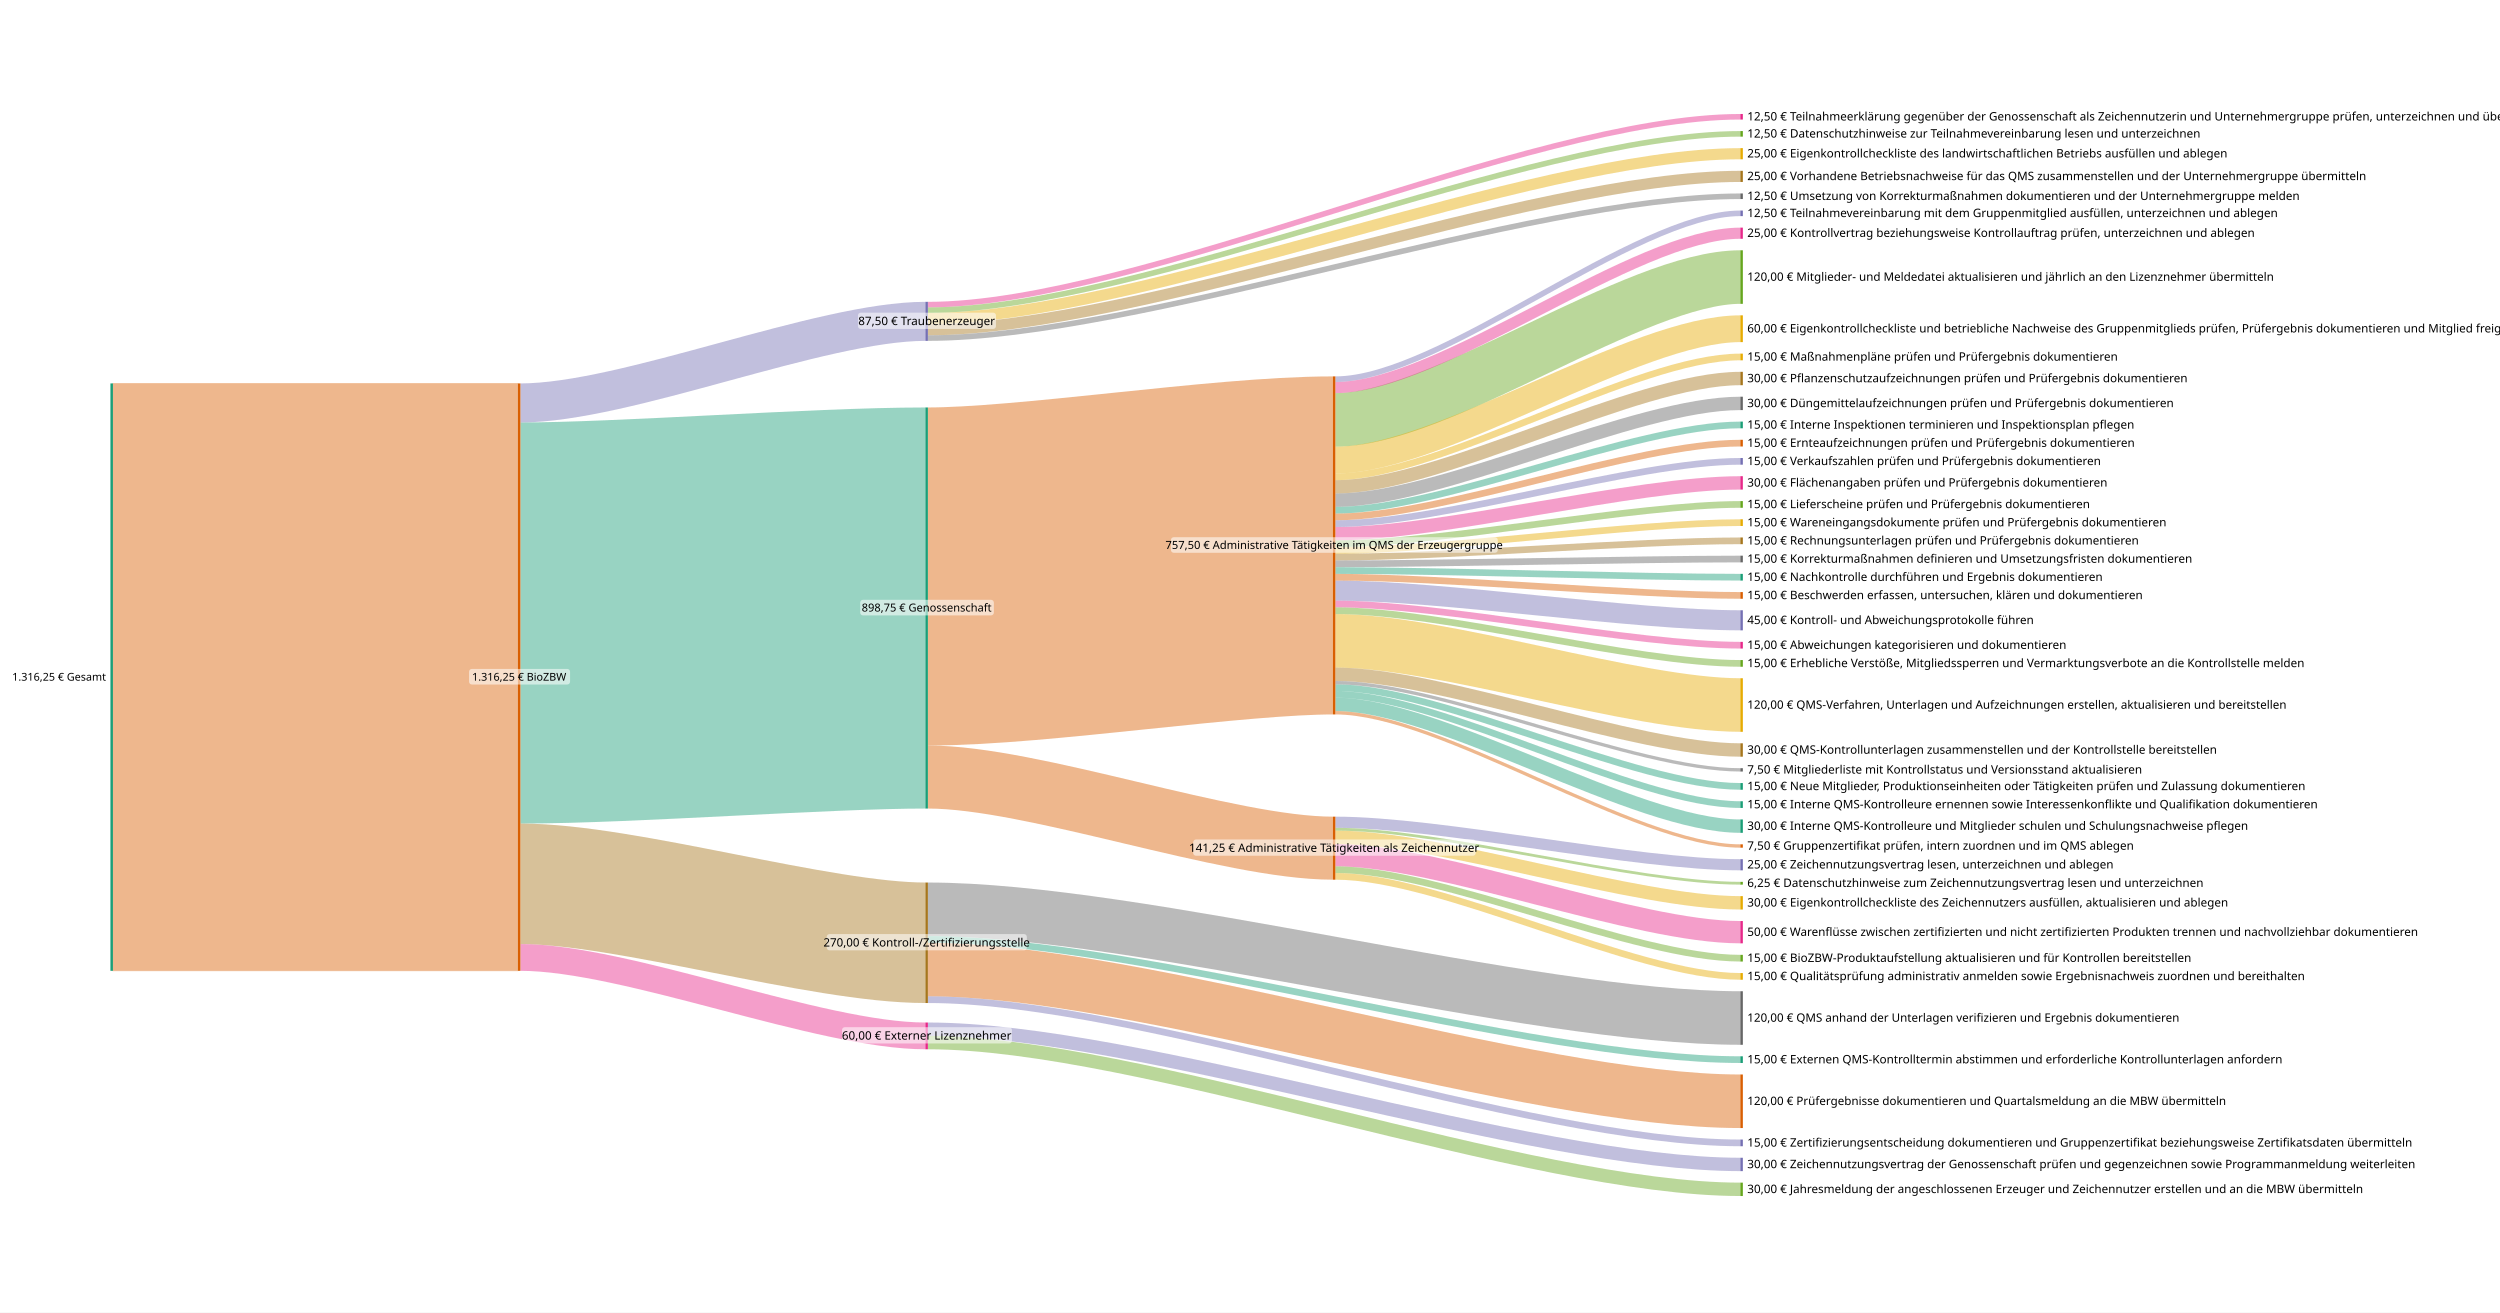
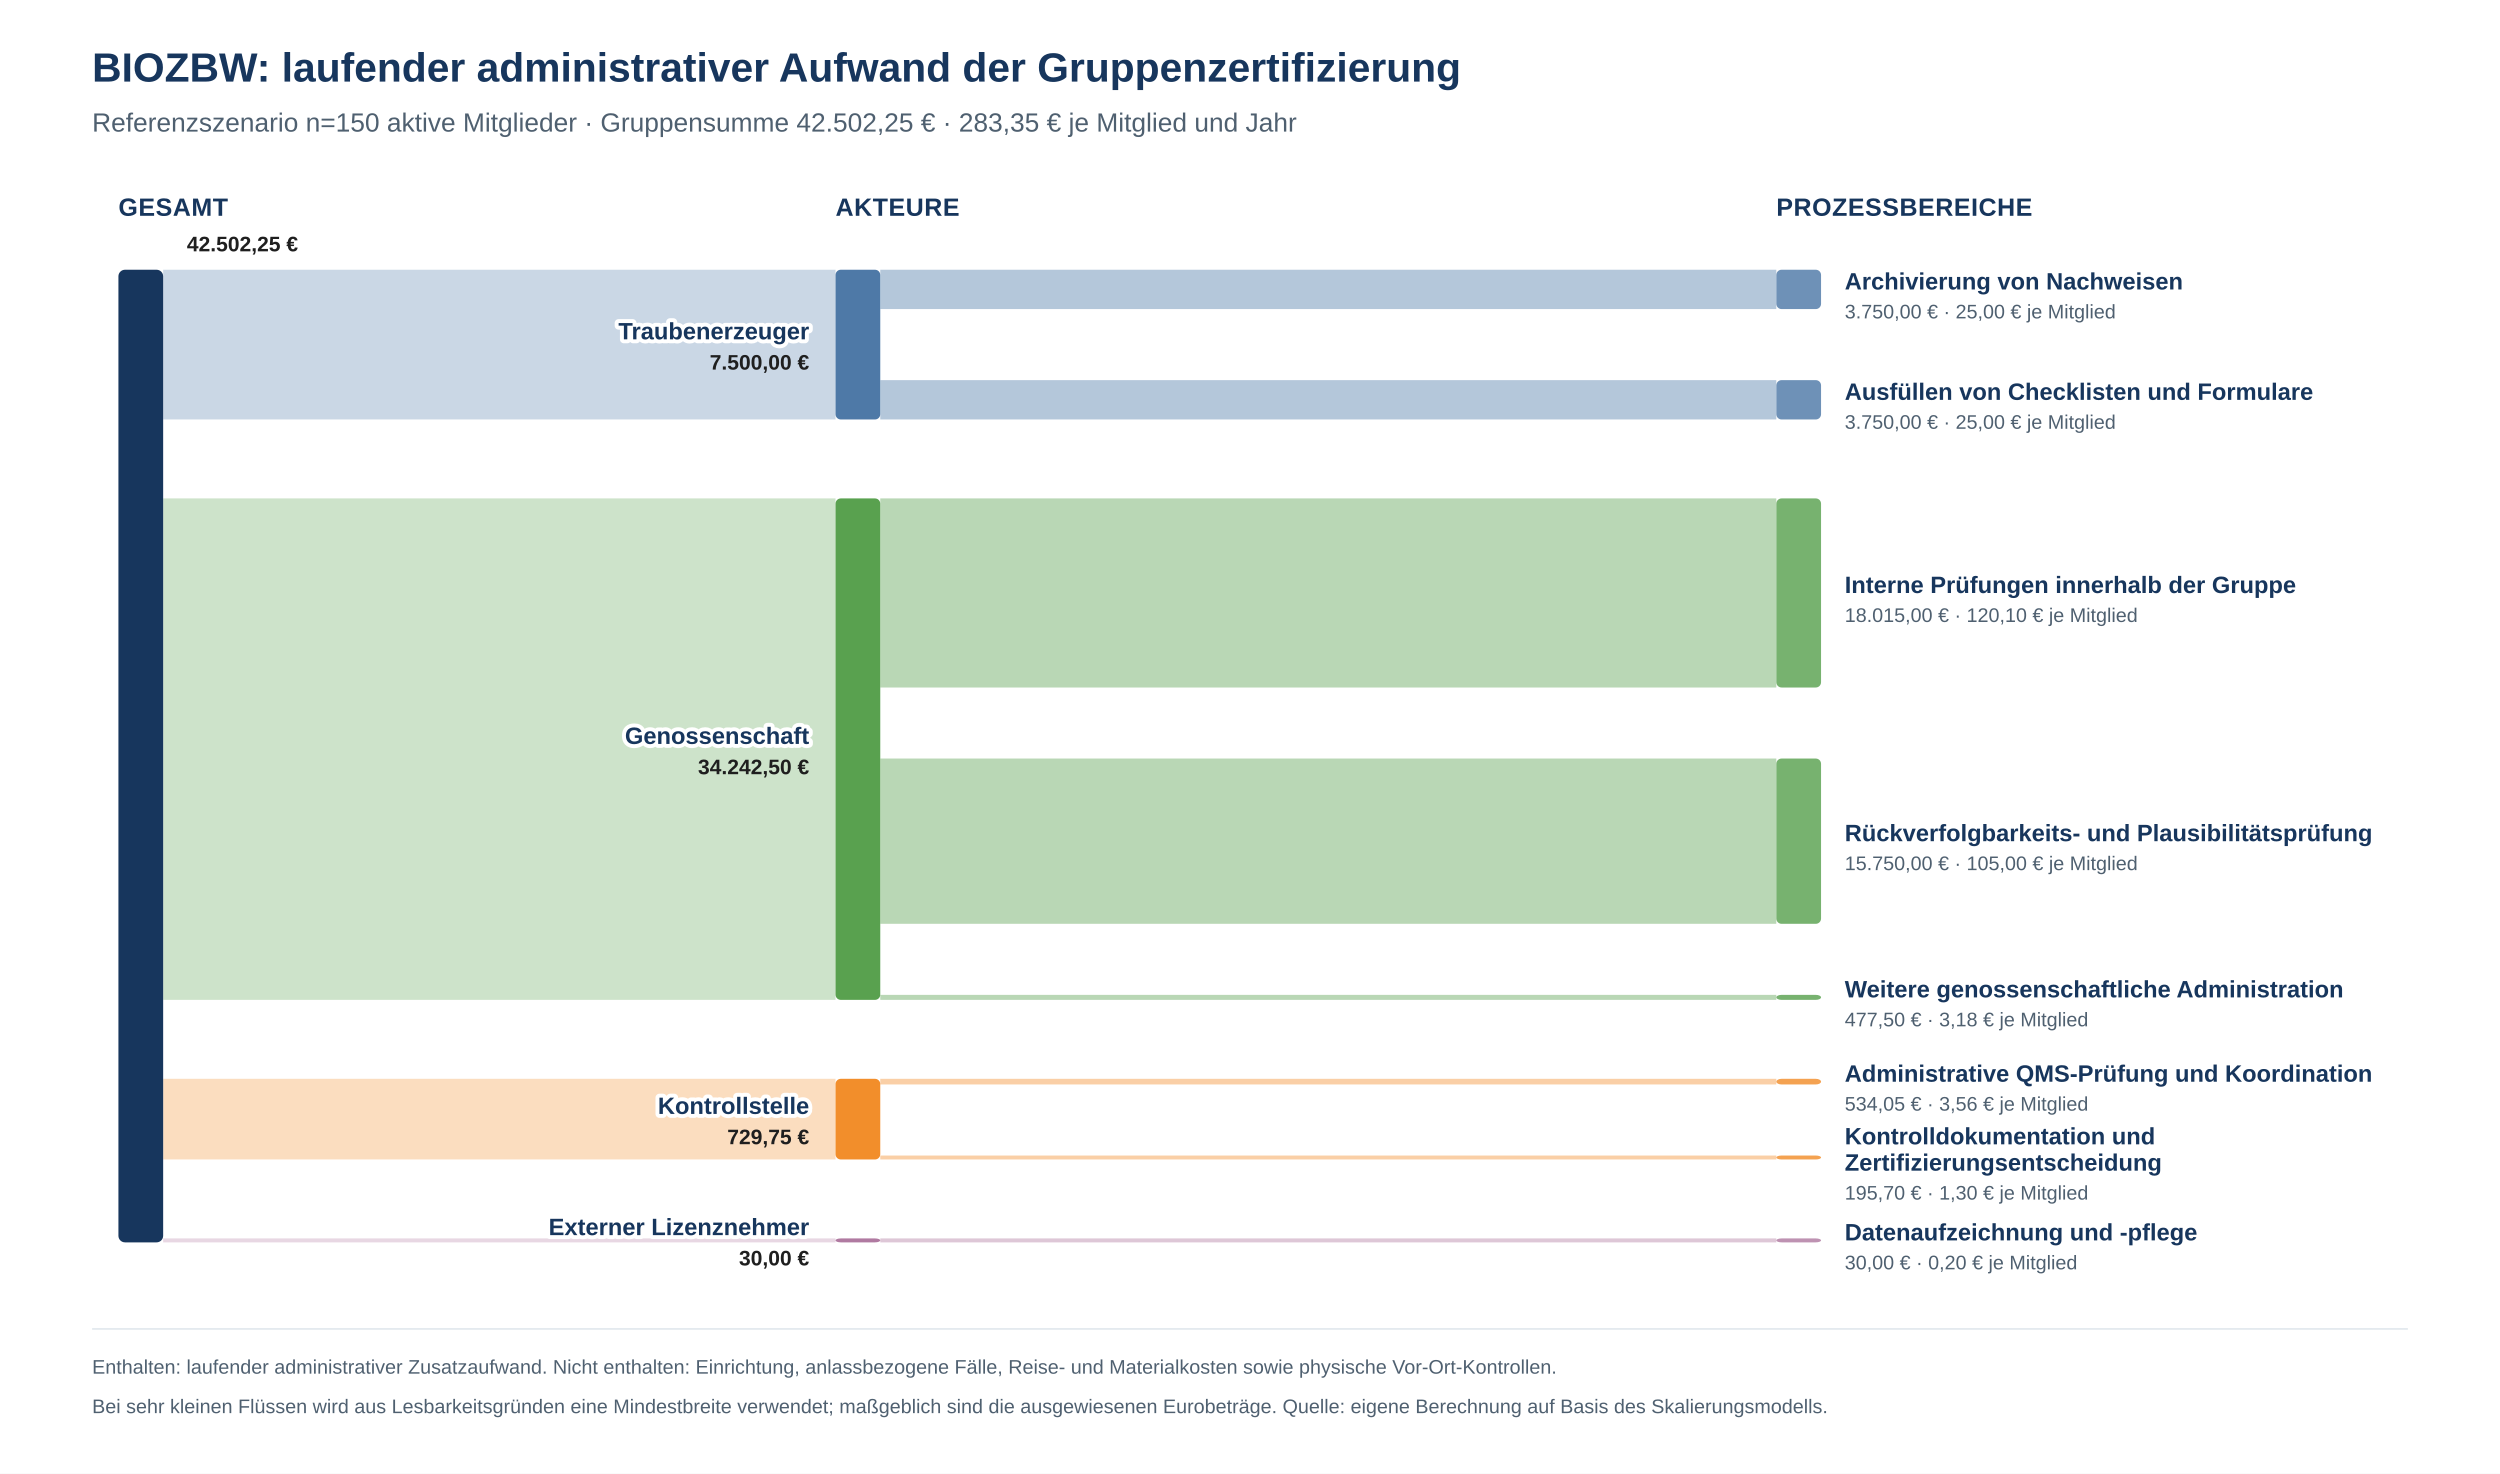
- <svg xmlns="http://www.w3.org/2000/svg" id="sankey_svg" height="1050" width="2000" class="svg_background_default">
-   <rect height="1050" width="2000" fill="#ffffff" />
-   <g transform="translate(88.33992,18)">
-     <g id="sankey_flows">
-       <path id="flow0" d="M2 288.742v469.92L325.984 758.662v-469.92z" fill="#d95f02" stroke-width="0.5" stroke="#d95f02" opacity="0.45" />
-       <path id="flow7" d="M327.984 480.414C412.22 480.414 567.732 468.406 651.968 468.406" fill="none" stroke-width="320.867" stroke="#1b9e77" opacity="0.45" />
-       <path id="flow8" d="M653.968 443.192C738.204 443.192 893.716 418.333 977.952 418.333" fill="none" stroke-width="270.438" stroke="#d95f02" opacity="0.45" />
-       <path id="flow43" d="M327.984 689.044C412.22 689.044 567.732 736.222 651.968 736.222" fill="none" stroke-width="96.394" stroke="#a6761d" opacity="0.45" />
-       <path id="flow36" d="M653.968 603.625C738.204 603.625 893.716 660.535 977.952 660.535" fill="none" stroke-width="50.428" stroke="#d95f02" opacity="0.45" />
-       <path id="flow11" d="M979.952 317.922C1064.188 317.922 1219.7 203.648 1303.936 203.648" fill="none" stroke-width="42.842" stroke="#66a61e" opacity="0.45" />
-       <path id="flow29" d="M979.952 494.644C1064.188 494.644 1219.7 546.019 1303.936 546.019" fill="none" stroke-width="42.842" stroke="#e6ab02" opacity="0.45" />
-       <path id="flow44" d="M653.968 709.446C822.96 709.446 1134.944 796.412 1303.936 796.412" fill="none" stroke-width="42.842" stroke="#666666" opacity="0.45" />
-       <path id="flow46" d="M653.968 757.643C822.96 757.643 1134.944 863.014 1303.936 863.014" fill="none" stroke-width="42.842" stroke="#d95f02" opacity="0.45" />
-       <path id="flow1" d="M327.984 304.361C412.22 304.361 567.732 239.081 651.968 239.081" fill="none" stroke-width="31.239" stroke="#7570b3" opacity="0.45" />
-       <path id="flow12" d="M979.952 350.054C1064.188 350.054 1219.7 244.982 1303.936 244.982" fill="none" stroke-width="21.421" stroke="#e6ab02" opacity="0.45" />
-       <path id="flow48" d="M327.984 747.952C412.22 747.952 567.732 810.723 651.968 810.723" fill="none" stroke-width="21.421" stroke="#e7298a" opacity="0.45" />
-       <path id="flow40" d="M979.952 666.113C1064.188 666.113 1219.7 727.747 1303.936 727.747" fill="none" stroke-width="17.851" stroke="#e7298a" opacity="0.45" />
-       <path id="flow26" d="M979.952 454.48C1064.188 454.48 1219.7 478.247 1303.936 478.247" fill="none" stroke-width="16.066" stroke="#7570b3" opacity="0.45" />
-       <path id="flow14" d="M979.952 371.475C1064.188 371.475 1219.7 284.808 1303.936 284.808" fill="none" stroke-width="10.71" stroke="#a6761d" opacity="0.45" />
-       <path id="flow15" d="M979.952 382.185C1064.188 382.185 1219.7 304.721 1303.936 304.721" fill="none" stroke-width="10.71" stroke="#666666" opacity="0.45" />
-       <path id="flow19" d="M979.952 408.961C1064.188 408.961 1219.7 368.308 1303.936 368.308" fill="none" stroke-width="10.71" stroke="#e7298a" opacity="0.45" />
-       <path id="flow30" d="M979.952 521.42C1064.188 521.42 1219.7 581.998 1303.936 581.998" fill="none" stroke-width="10.71" stroke="#a6761d" opacity="0.45" />
-       <path id="flow34" d="M979.952 545.519C1064.188 545.519 1219.7 642.908 1303.936 642.908" fill="none" stroke-width="10.71" stroke="#1b9e77" opacity="0.45" />
-       <path id="flow39" d="M979.952 651.833C1064.188 651.833 1219.7 704.263 1303.936 704.263" fill="none" stroke-width="10.71" stroke="#e6ab02" opacity="0.45" />
-       <path id="flow49" d="M653.968 805.368C822.96 805.368 1134.944 913.551 1303.936 913.551" fill="none" stroke-width="10.71" stroke="#7570b3" opacity="0.45" />
-       <path id="flow50" d="M653.968 816.078C822.96 816.078 1134.944 933.464 1303.936 933.464" fill="none" stroke-width="10.71" stroke="#66a61e" opacity="0.45" />
-       <path id="flow4" d="M653.968 236.85C822.96 236.85 1134.944 104.974 1303.936 104.974" fill="none" stroke-width="8.925" stroke="#e6ab02" opacity="0.45" />
-       <path id="flow5" d="M653.968 245.775C822.96 245.775 1134.944 123.102 1303.936 123.102" fill="none" stroke-width="8.925" stroke="#a6761d" opacity="0.45" />
-       <path id="flow10" d="M979.952 292.039C1064.188 292.039 1219.7 168.561 1303.936 168.561" fill="none" stroke-width="8.925" stroke="#e7298a" opacity="0.45" />
-       <path id="flow37" d="M979.952 639.783C1064.188 639.783 1219.7 673.809 1303.936 673.809" fill="none" stroke-width="8.925" stroke="#7570b3" opacity="0.45" />
-       <path id="flow13" d="M979.952 363.442C1064.188 363.442 1219.7 267.573 1303.936 267.573" fill="none" stroke-width="5.355" stroke="#e6ab02" opacity="0.45" />
-       <path id="flow16" d="M979.952 390.218C1064.188 390.218 1219.7 321.957 1303.936 321.957" fill="none" stroke-width="5.355" stroke="#1b9e77" opacity="0.45" />
-       <path id="flow17" d="M979.952 395.573C1064.188 395.573 1219.7 336.515 1303.936 336.515" fill="none" stroke-width="5.355" stroke="#d95f02" opacity="0.45" />
-       <path id="flow18" d="M979.952 400.928C1064.188 400.928 1219.7 351.073 1303.936 351.073" fill="none" stroke-width="5.355" stroke="#7570b3" opacity="0.45" />
-       <path id="flow20" d="M979.952 416.994C1064.188 416.994 1219.7 385.544 1303.936 385.544" fill="none" stroke-width="5.355" stroke="#66a61e" opacity="0.45" />
-       <path id="flow21" d="M979.952 422.349C1064.188 422.349 1219.7 400.102 1303.936 400.102" fill="none" stroke-width="5.355" stroke="#e6ab02" opacity="0.45" />
-       <path id="flow22" d="M979.952 427.704C1064.188 427.704 1219.7 414.66 1303.936 414.66" fill="none" stroke-width="5.355" stroke="#a6761d" opacity="0.45" />
-       <path id="flow23" d="M979.952 433.059C1064.188 433.059 1219.7 429.218 1303.936 429.218" fill="none" stroke-width="5.355" stroke="#666666" opacity="0.45" />
-       <path id="flow24" d="M979.952 438.415C1064.188 438.415 1219.7 443.776 1303.936 443.776" fill="none" stroke-width="5.355" stroke="#1b9e77" opacity="0.45" />
-       <path id="flow25" d="M979.952 443.77C1064.188 443.77 1219.7 458.334 1303.936 458.334" fill="none" stroke-width="5.355" stroke="#d95f02" opacity="0.45" />
-       <path id="flow27" d="M979.952 465.191C1064.188 465.191 1219.7 498.16 1303.936 498.16" fill="none" stroke-width="5.355" stroke="#e7298a" opacity="0.45" />
-       <path id="flow28" d="M979.952 470.546C1064.188 470.546 1219.7 512.718 1303.936 512.718" fill="none" stroke-width="5.355" stroke="#66a61e" opacity="0.45" />
-       <path id="flow32" d="M979.952 532.131C1064.188 532.131 1219.7 611.114 1303.936 611.114" fill="none" stroke-width="5.355" stroke="#1b9e77" opacity="0.45" />
-       <path id="flow33" d="M979.952 537.486C1064.188 537.486 1219.7 625.672 1303.936 625.672" fill="none" stroke-width="5.355" stroke="#1b9e77" opacity="0.45" />
-       <path id="flow41" d="M979.952 677.716C1064.188 677.716 1219.7 748.552 1303.936 748.552" fill="none" stroke-width="5.355" stroke="#66a61e" opacity="0.45" />
-       <path id="flow42" d="M979.952 683.071C1064.188 683.071 1219.7 763.11 1303.936 763.11" fill="none" stroke-width="5.355" stroke="#e6ab02" opacity="0.45" />
-       <path id="flow45" d="M653.968 733.544C822.96 733.544 1134.944 829.713 1303.936 829.713" fill="none" stroke-width="5.355" stroke="#1b9e77" opacity="0.45" />
-       <path id="flow47" d="M653.968 781.741C822.96 781.741 1134.944 896.315 1303.936 896.315" fill="none" stroke-width="5.355" stroke="#7570b3" opacity="0.45" />
-       <path id="flow2" d="M653.968 225.693C822.96 225.693 1134.944 75.412 1303.936 75.412" fill="none" stroke-width="4.463" stroke="#e7298a" opacity="0.45" />
-       <path id="flow3" d="M653.968 230.156C822.96 230.156 1134.944 89.078 1303.936 89.078" fill="none" stroke-width="4.463" stroke="#66a61e" opacity="0.45" />
-       <path id="flow6" d="M653.968 252.469C822.96 252.469 1134.944 138.999 1303.936 138.999" fill="none" stroke-width="4.463" stroke="#666666" opacity="0.45" />
-       <path id="flow9" d="M979.952 285.345C1064.188 285.345 1219.7 152.665 1303.936 152.665" fill="none" stroke-width="4.463" stroke="#7570b3" opacity="0.45" />
-       <path id="flow31" d="M979.952 528.115C1064.188 528.115 1219.7 597.895 1303.936 597.895" fill="none" stroke-width="2.678" stroke="#666666" opacity="0.45" />
-       <path id="flow35" d="M979.952 552.213C1064.188 552.213 1219.7 658.804 1303.936 658.804" fill="none" stroke-width="2.678" stroke="#d95f02" opacity="0.45" />
-       <path id="flow38" d="M979.952 645.362C1064.188 645.362 1219.7 688.59 1303.936 688.59" fill="none" stroke-width="2.231" stroke="#66a61e" opacity="0.45" />
-     </g>
-     <g id="sankey_nodes">
-       <g class="node">
-         <rect id="r0" class="for_r0" x="0" y="288.742" height="469.92" width="2" fill="#1b9e77" fill-opacity="1" />
-       </g>
-       <g class="node">
-         <rect id="r1" class="for_r1" x="325.984" y="288.742" height="469.92" width="2" fill="#d95f02" fill-opacity="1" />
-       </g>
-       <g class="node">
-         <rect id="r2" class="for_r2" x="651.968" y="223.462" height="31.239" width="2" fill="#7570b3" fill-opacity="1" />
-       </g>
-       <g class="node">
-         <rect id="r3" class="for_r3" x="1303.936" y="73.181" height="4.463" width="2" fill="#e7298a" fill-opacity="1" />
-       </g>
-       <g class="node">
-         <rect id="r4" class="for_r4" x="1303.936" y="86.846" height="4.463" width="2" fill="#66a61e" fill-opacity="1" />
-       </g>
-       <g class="node">
-         <rect id="r5" class="for_r5" x="1303.936" y="100.512" height="8.925" width="2" fill="#e6ab02" fill-opacity="1" />
-       </g>
-       <g class="node">
-         <rect id="r6" class="for_r6" x="1303.936" y="118.64" height="8.925" width="2" fill="#a6761d" fill-opacity="1" />
-       </g>
-       <g class="node">
-         <rect id="r7" class="for_r7" x="1303.936" y="136.768" height="4.463" width="2" fill="#666666" fill-opacity="1" />
-       </g>
-       <g class="node">
-         <rect id="r8" class="for_r8" x="651.968" y="307.973" height="320.867" width="2" fill="#1b9e77" fill-opacity="1" />
-       </g>
-       <g class="node">
-         <rect id="r9" class="for_r9" x="977.952" y="283.113" height="270.438" width="2" fill="#d95f02" fill-opacity="1" />
-       </g>
-       <g class="node">
-         <rect id="r10" class="for_r10" x="1303.936" y="150.433" height="4.463" width="2" fill="#7570b3" fill-opacity="1" />
-       </g>
-       <g class="node">
-         <rect id="r11" class="for_r11" x="1303.936" y="164.099" height="8.925" width="2" fill="#e7298a" fill-opacity="1" />
-       </g>
-       <g class="node">
-         <rect id="r12" class="for_r12" x="1303.936" y="182.227" height="42.842" width="2" fill="#66a61e" fill-opacity="1" />
-       </g>
-       <g class="node">
-         <rect id="r13" class="for_r13" x="1303.936" y="234.271" height="21.421" width="2" fill="#e6ab02" fill-opacity="1" />
-       </g>
-       <g class="node">
-         <rect id="r14" class="for_r14" x="1303.936" y="264.895" height="5.355" width="2" fill="#e6ab02" fill-opacity="1" />
-       </g>
-       <g class="node">
-         <rect id="r15" class="for_r15" x="1303.936" y="279.453" height="10.71" width="2" fill="#a6761d" fill-opacity="1" />
-       </g>
-       <g class="node">
-         <rect id="r16" class="for_r16" x="1303.936" y="299.366" height="10.71" width="2" fill="#666666" fill-opacity="1" />
-       </g>
-       <g class="node">
-         <rect id="r17" class="for_r17" x="1303.936" y="319.279" height="5.355" width="2" fill="#1b9e77" fill-opacity="1" />
-       </g>
-       <g class="node">
-         <rect id="r18" class="for_r18" x="1303.936" y="333.837" height="5.355" width="2" fill="#d95f02" fill-opacity="1" />
-       </g>
-       <g class="node">
-         <rect id="r19" class="for_r19" x="1303.936" y="348.395" height="5.355" width="2" fill="#7570b3" fill-opacity="1" />
-       </g>
-       <g class="node">
-         <rect id="r20" class="for_r20" x="1303.936" y="362.953" height="10.71" width="2" fill="#e7298a" fill-opacity="1" />
-       </g>
-       <g class="node">
-         <rect id="r21" class="for_r21" x="1303.936" y="382.866" height="5.355" width="2" fill="#66a61e" fill-opacity="1" />
-       </g>
-       <g class="node">
-         <rect id="r22" class="for_r22" x="1303.936" y="397.424" height="5.355" width="2" fill="#e6ab02" fill-opacity="1" />
-       </g>
-       <g class="node">
-         <rect id="r23" class="for_r23" x="1303.936" y="411.982" height="5.355" width="2" fill="#a6761d" fill-opacity="1" />
-       </g>
-       <g class="node">
-         <rect id="r24" class="for_r24" x="1303.936" y="426.54" height="5.355" width="2" fill="#666666" fill-opacity="1" />
-       </g>
-       <g class="node">
-         <rect id="r25" class="for_r25" x="1303.936" y="441.098" height="5.355" width="2" fill="#1b9e77" fill-opacity="1" />
-       </g>
-       <g class="node">
-         <rect id="r26" class="for_r26" x="1303.936" y="455.656" height="5.355" width="2" fill="#d95f02" fill-opacity="1" />
-       </g>
-       <g class="node">
-         <rect id="r27" class="for_r27" x="1303.936" y="470.214" height="16.066" width="2" fill="#7570b3" fill-opacity="1" />
-       </g>
-       <g class="node">
-         <rect id="r28" class="for_r28" x="1303.936" y="495.483" height="5.355" width="2" fill="#e7298a" fill-opacity="1" />
-       </g>
-       <g class="node">
-         <rect id="r29" class="for_r29" x="1303.936" y="510.041" height="5.355" width="2" fill="#66a61e" fill-opacity="1" />
-       </g>
-       <g class="node">
-         <rect id="r30" class="for_r30" x="1303.936" y="524.598" height="42.842" width="2" fill="#e6ab02" fill-opacity="1" />
-       </g>
-       <g class="node">
-         <rect id="r31" class="for_r31" x="1303.936" y="576.643" height="10.71" width="2" fill="#a6761d" fill-opacity="1" />
-       </g>
-       <g class="node">
-         <rect id="r32" class="for_r32" x="1303.936" y="596.556" height="2.678" width="2" fill="#666666" fill-opacity="1" />
-       </g>
-       <g class="node">
-         <rect id="r33" class="for_r33" x="1303.936" y="608.436" height="5.355" width="2" fill="#1b9e77" fill-opacity="1" />
-       </g>
-       <g class="node">
-         <rect id="r34" class="for_r34" x="1303.936" y="622.994" height="5.355" width="2" fill="#1b9e77" fill-opacity="1" />
-       </g>
-       <g class="node">
-         <rect id="r35" class="for_r35" x="1303.936" y="637.552" height="10.71" width="2" fill="#1b9e77" fill-opacity="1" />
-       </g>
-       <g class="node">
-         <rect id="r36" class="for_r36" x="1303.936" y="657.466" height="2.678" width="2" fill="#d95f02" fill-opacity="1" />
-       </g>
-       <g class="node">
-         <rect id="r37" class="for_r37" x="977.952" y="635.321" height="50.428" width="2" fill="#d95f02" fill-opacity="1" />
-       </g>
-       <g class="node">
-         <rect id="r38" class="for_r38" x="1303.936" y="669.346" height="8.925" width="2" fill="#7570b3" fill-opacity="1" />
-       </g>
-       <g class="node">
-         <rect id="r39" class="for_r39" x="1303.936" y="687.474" height="2.231" width="2" fill="#66a61e" fill-opacity="1" />
-       </g>
-       <g class="node">
-         <rect id="r40" class="for_r40" x="1303.936" y="698.908" height="10.71" width="2" fill="#e6ab02" fill-opacity="1" />
-       </g>
-       <g class="node">
-         <rect id="r41" class="for_r41" x="1303.936" y="718.821" height="17.851" width="2" fill="#e7298a" fill-opacity="1" />
-       </g>
-       <g class="node">
-         <rect id="r42" class="for_r42" x="1303.936" y="745.875" height="5.355" width="2" fill="#66a61e" fill-opacity="1" />
-       </g>
-       <g class="node">
-         <rect id="r43" class="for_r43" x="1303.936" y="760.433" height="5.355" width="2" fill="#e6ab02" fill-opacity="1" />
-       </g>
-       <g class="node">
-         <rect id="r44" class="for_r44" x="651.968" y="688.025" height="96.394" width="2" fill="#a6761d" fill-opacity="1" />
-       </g>
-       <g class="node">
-         <rect id="r45" class="for_r45" x="1303.936" y="774.991" height="42.842" width="2" fill="#666666" fill-opacity="1" />
-       </g>
-       <g class="node">
-         <rect id="r46" class="for_r46" x="1303.936" y="827.035" height="5.355" width="2" fill="#1b9e77" fill-opacity="1" />
-       </g>
-       <g class="node">
-         <rect id="r47" class="for_r47" x="1303.936" y="841.593" height="42.842" width="2" fill="#d95f02" fill-opacity="1" />
-       </g>
-       <g class="node">
-         <rect id="r48" class="for_r48" x="1303.936" y="893.638" height="5.355" width="2" fill="#7570b3" fill-opacity="1" />
-       </g>
-       <g class="node">
-         <rect id="r49" class="for_r49" x="651.968" y="800.013" height="21.421" width="2" fill="#e7298a" fill-opacity="1" />
-       </g>
-       <g class="node">
-         <rect id="r50" class="for_r50" x="1303.936" y="908.196" height="10.71" width="2" fill="#7570b3" fill-opacity="1" />
-       </g>
-       <g class="node">
-         <rect id="r51" class="for_r51" x="1303.936" y="928.109" height="10.71" width="2" fill="#66a61e" fill-opacity="1" />
-       </g>
-     </g>
-     <g id="sankey_labels" font-family="sans-serif" font-size="9px" fill="#000000">
-       <rect id="label0_bg" class="for_r0" x="-79.885" y="517.148" width="79.421" height="12.457" rx="2.25" fill="#fff" fill-opacity="0.55" stroke="none" stroke-width="0" stroke-opacity="0" />
-       <text id="label0" class="for_r0" text-anchor="end" x="-3.544" y="523.702" font-weight="400" font-size="8.64px" dy="2.817">1.316,25 € <tspan font-weight="400" font-size="8.64px">Gesamt</tspan>
-       </text>
-       <rect id="label1_bg" class="for_r1" x="286.895" y="517.148" width="80.815" height="12.457" rx="2.25" fill="#fff" fill-opacity="0.55" stroke="none" stroke-width="0" stroke-opacity="0" />
-       <text id="label1" class="for_r1" text-anchor="middle" x="326.984" y="523.702" font-weight="400" font-size="8.64px" dy="2.817">1.316,25 € <tspan font-weight="400" font-size="8.64px">BioZBW</tspan>
-       </text>
-       <rect id="label2_bg" class="for_r2" x="598.035" y="232.121" width="110.41" height="13.029" rx="2.25" fill="#fff" fill-opacity="0.55" stroke="none" stroke-width="0" stroke-opacity="0" />
-       <text id="label2" class="for_r2" text-anchor="middle" x="652.968" y="239.081" font-weight="400" font-size="9.315px" dy="2.983">87,50 € <tspan font-weight="400" font-size="9.315px">Traubenerzeuger</tspan>
-       </text>
-       <rect id="label3_bg" class="for_r3" x="1306.855" y="68.452" width="602.805" height="13.029" rx="2.25" fill="#fff" fill-opacity="0.55" stroke="none" stroke-width="0" stroke-opacity="0" />
-       <text id="label3" class="for_r3" text-anchor="start" x="1309.48" y="75.412" font-weight="400" font-size="9.357px" dy="2.983">12,50 € <tspan font-weight="400" font-size="9.357px">Teilnahmeerklärung gegenüber der Genossenschaft als Zeichennutzerin und Unternehmergruppe prüfen, unterzeichnen und übermitteln</tspan>
-       </text>
-       <rect id="label4_bg" class="for_r4" x="1306.855" y="82.118" width="347.484" height="13.029" rx="2.25" fill="#fff" fill-opacity="0.55" stroke="none" stroke-width="0" stroke-opacity="0" />
-       <text id="label4" class="for_r4" text-anchor="start" x="1309.48" y="89.078" font-weight="400" font-size="9.357px" dy="2.983">12,50 € <tspan font-weight="400" font-size="9.357px">Datenschutzhinweise zur Teilnahmevereinbarung lesen und unterzeichnen</tspan>
-       </text>
-       <rect id="label5_bg" class="for_r5" x="1306.855" y="98.014" width="367.189" height="13.029" rx="2.25" fill="#fff" fill-opacity="0.55" stroke="none" stroke-width="0" stroke-opacity="0" />
-       <text id="label5" class="for_r5" text-anchor="start" x="1309.48" y="104.974" font-weight="400" font-size="9.35px" dy="2.983">25,00 € <tspan font-weight="400" font-size="9.35px">Eigenkontrollcheckliste des landwirtschaftlichen Betriebs ausfüllen und ablegen</tspan>
-       </text>
-       <rect id="label6_bg" class="for_r6" x="1306.855" y="116.142" width="470.582" height="13.029" rx="2.25" fill="#fff" fill-opacity="0.55" stroke="none" stroke-width="0" stroke-opacity="0" />
-       <text id="label6" class="for_r6" text-anchor="start" x="1309.48" y="123.102" font-weight="400" font-size="9.35px" dy="2.983">25,00 € <tspan font-weight="400" font-size="9.35px">Vorhandene Betriebsnachweise für das QMS zusammenstellen und der Unternehmergruppe übermitteln</tspan>
-       </text>
-       <rect id="label7_bg" class="for_r7" x="1306.855" y="132.039" width="416.261" height="13.029" rx="2.25" fill="#fff" fill-opacity="0.55" stroke="none" stroke-width="0" stroke-opacity="0" />
-       <text id="label7" class="for_r7" text-anchor="start" x="1309.48" y="138.999" font-weight="400" font-size="9.357px" dy="2.983">12,50 € <tspan font-weight="400" font-size="9.357px">Umsetzung von Korrekturmaßnahmen dokumentieren und der Unternehmergruppe melden</tspan>
-       </text>
-       <rect id="label8_bg" class="for_r8" x="599.803" y="461.852" width="106.948" height="12.457" rx="2.25" fill="#fff" fill-opacity="0.55" stroke="none" stroke-width="0" stroke-opacity="0" />
-       <text id="label8" class="for_r8" text-anchor="middle" x="652.968" y="468.406" font-weight="400" font-size="8.869px" dy="2.817">898,75 € <tspan font-weight="400" font-size="8.869px">Genossenschaft</tspan>
-       </text>
-       <rect id="label9_bg" class="for_r9" x="848.407" y="411.778" width="261.478" height="12.457" rx="2.25" fill="#fff" fill-opacity="0.55" stroke="none" stroke-width="0" stroke-opacity="0" />
-       <text id="label9" class="for_r9" text-anchor="middle" x="978.952" y="418.333" font-weight="400" font-size="8.947px" dy="2.817">757,50 € <tspan font-weight="400" font-size="8.947px">Administrative Tätigkeiten im QMS der Erzeugergruppe</tspan>
-       </text>
-       <rect id="label10_bg" class="for_r10" x="1306.855" y="145.705" width="401.564" height="13.029" rx="2.25" fill="#fff" fill-opacity="0.55" stroke="none" stroke-width="0" stroke-opacity="0" />
-       <text id="label10" class="for_r10" text-anchor="start" x="1309.48" y="152.665" font-weight="400" font-size="9.357px" dy="2.983">12,50 € <tspan font-weight="400" font-size="9.357px">Teilnahmevereinbarung mit dem Gruppenmitglied ausfüllen, unterzeichnen und ablegen</tspan>
-       </text>
-       <rect id="label11_bg" class="for_r11" x="1306.855" y="161.601" width="384.877" height="13.029" rx="2.25" fill="#fff" fill-opacity="0.55" stroke="none" stroke-width="0" stroke-opacity="0" />
-       <text id="label11" class="for_r11" text-anchor="start" x="1309.48" y="168.561" font-weight="400" font-size="9.35px" dy="2.983">25,00 € <tspan font-weight="400" font-size="9.35px">Kontrollvertrag beziehungsweise Kontrollauftrag prüfen, unterzeichnen und ablegen</tspan>
-       </text>
-       <rect id="label12_bg" class="for_r12" x="1306.855" y="196.688" width="399.296" height="13.029" rx="2.25" fill="#fff" fill-opacity="0.55" stroke="none" stroke-width="0" stroke-opacity="0" />
-       <text id="label12" class="for_r12" text-anchor="start" x="1309.48" y="203.648" font-weight="400" font-size="9.297px" dy="2.983">120,00 € <tspan font-weight="400" font-size="9.297px">Mitglieder- und Meldedatei aktualisieren und jährlich an den Lizenznehmer übermitteln</tspan>
-       </text>
-       <rect id="label13_bg" class="for_r13" x="1306.855" y="238.022" width="589.725" height="13.029" rx="2.25" fill="#fff" fill-opacity="0.55" stroke="none" stroke-width="0" stroke-opacity="0" />
-       <text id="label13" class="for_r13" text-anchor="start" x="1309.48" y="244.982" font-weight="400" font-size="9.33px" dy="2.983">60,00 € <tspan font-weight="400" font-size="9.33px">Eigenkontrollcheckliste und betriebliche Nachweise des Gruppenmitglieds prüfen, Prüfergebnis dokumentieren und Mitglied freigeben</tspan>
-       </text>
-       <rect id="label14_bg" class="for_r14" x="1306.855" y="260.613" width="282.136" height="13.029" rx="2.25" fill="#fff" fill-opacity="0.55" stroke="none" stroke-width="0" stroke-opacity="0" />
-       <text id="label14" class="for_r14" text-anchor="start" x="1309.48" y="267.573" font-weight="400" font-size="9.355px" dy="2.983">15,00 € <tspan font-weight="400" font-size="9.355px">Maßnahmenpläne prüfen und Prüfergebnis dokumentieren</tspan>
-       </text>
-       <rect id="label15_bg" class="for_r15" x="1306.855" y="277.848" width="335.823" height="13.029" rx="2.25" fill="#fff" fill-opacity="0.55" stroke="none" stroke-width="0" stroke-opacity="0" />
-       <text id="label15" class="for_r15" text-anchor="start" x="1309.48" y="284.808" font-weight="400" font-size="9.347px" dy="2.983">30,00 € <tspan font-weight="400" font-size="9.347px">Pflanzenschutzaufzeichnungen prüfen und Prüfergebnis dokumentieren</tspan>
-       </text>
-       <rect id="label16_bg" class="for_r16" x="1306.855" y="297.761" width="322.314" height="13.029" rx="2.25" fill="#fff" fill-opacity="0.55" stroke="none" stroke-width="0" stroke-opacity="0" />
-       <text id="label16" class="for_r16" text-anchor="start" x="1309.48" y="304.721" font-weight="400" font-size="9.347px" dy="2.983">30,00 € <tspan font-weight="400" font-size="9.347px">Düngemittelaufzeichnungen prüfen und Prüfergebnis dokumentieren</tspan>
-       </text>
-       <rect id="label17_bg" class="for_r17" x="1306.855" y="314.997" width="292.546" height="13.029" rx="2.25" fill="#fff" fill-opacity="0.55" stroke="none" stroke-width="0" stroke-opacity="0" />
-       <text id="label17" class="for_r17" text-anchor="start" x="1309.48" y="321.957" font-weight="400" font-size="9.355px" dy="2.983">15,00 € <tspan font-weight="400" font-size="9.355px">Interne Inspektionen terminieren und Inspektionsplan pflegen</tspan>
-       </text>
-       <rect id="label18_bg" class="for_r18" x="1306.855" y="329.555" width="295.154" height="13.029" rx="2.25" fill="#fff" fill-opacity="0.55" stroke="none" stroke-width="0" stroke-opacity="0" />
-       <text id="label18" class="for_r18" text-anchor="start" x="1309.48" y="336.515" font-weight="400" font-size="9.355px" dy="2.983">15,00 € <tspan font-weight="400" font-size="9.355px">Ernteaufzeichnungen prüfen und Prüfergebnis dokumentieren</tspan>
-       </text>
-       <rect id="label19_bg" class="for_r19" x="1306.855" y="344.113" width="270.698" height="13.029" rx="2.25" fill="#fff" fill-opacity="0.55" stroke="none" stroke-width="0" stroke-opacity="0" />
-       <text id="label19" class="for_r19" text-anchor="start" x="1309.48" y="351.073" font-weight="400" font-size="9.355px" dy="2.983">15,00 € <tspan font-weight="400" font-size="9.355px">Verkaufszahlen prüfen und Prüfergebnis dokumentieren</tspan>
-       </text>
-       <rect id="label20_bg" class="for_r20" x="1306.855" y="361.348" width="276.1" height="13.029" rx="2.25" fill="#fff" fill-opacity="0.55" stroke="none" stroke-width="0" stroke-opacity="0" />
-       <text id="label20" class="for_r20" text-anchor="start" x="1309.48" y="368.308" font-weight="400" font-size="9.347px" dy="2.983">30,00 € <tspan font-weight="400" font-size="9.347px">Flächenangaben prüfen und Prüfergebnis dokumentieren</tspan>
-       </text>
-       <rect id="label21_bg" class="for_r21" x="1306.855" y="378.584" width="262.377" height="13.029" rx="2.25" fill="#fff" fill-opacity="0.55" stroke="none" stroke-width="0" stroke-opacity="0" />
-       <text id="label21" class="for_r21" text-anchor="start" x="1309.48" y="385.544" font-weight="400" font-size="9.355px" dy="2.983">15,00 € <tspan font-weight="400" font-size="9.355px">Lieferscheine prüfen und Prüfergebnis dokumentieren</tspan>
-       </text>
-       <rect id="label22_bg" class="for_r22" x="1306.855" y="393.142" width="318.189" height="13.029" rx="2.25" fill="#fff" fill-opacity="0.55" stroke="none" stroke-width="0" stroke-opacity="0" />
-       <text id="label22" class="for_r22" text-anchor="start" x="1309.48" y="400.102" font-weight="400" font-size="9.355px" dy="2.983">15,00 € <tspan font-weight="400" font-size="9.355px">Wareneingangsdokumente prüfen und Prüfergebnis dokumentieren</tspan>
-       </text>
-       <rect id="label23_bg" class="for_r23" x="1306.855" y="407.7" width="298.27" height="13.029" rx="2.25" fill="#fff" fill-opacity="0.55" stroke="none" stroke-width="0" stroke-opacity="0" />
-       <text id="label23" class="for_r23" text-anchor="start" x="1309.48" y="414.66" font-weight="400" font-size="9.355px" dy="2.983">15,00 € <tspan font-weight="400" font-size="9.355px">Rechnungsunterlagen prüfen und Prüfergebnis dokumentieren</tspan>
-       </text>
-       <rect id="label24_bg" class="for_r24" x="1306.855" y="422.258" width="336.698" height="13.029" rx="2.25" fill="#fff" fill-opacity="0.55" stroke="none" stroke-width="0" stroke-opacity="0" />
-       <text id="label24" class="for_r24" text-anchor="start" x="1309.48" y="429.218" font-weight="400" font-size="9.355px" dy="2.983">15,00 € <tspan font-weight="400" font-size="9.355px">Korrekturmaßnahmen definieren und Umsetzungsfristen dokumentieren</tspan>
-       </text>
-       <rect id="label25_bg" class="for_r25" x="1306.855" y="436.816" width="271.216" height="13.029" rx="2.25" fill="#fff" fill-opacity="0.55" stroke="none" stroke-width="0" stroke-opacity="0" />
-       <text id="label25" class="for_r25" text-anchor="start" x="1309.48" y="443.776" font-weight="400" font-size="9.355px" dy="2.983">15,00 € <tspan font-weight="400" font-size="9.355px">Nachkontrolle durchführen und Ergebnis dokumentieren</tspan>
-       </text>
-       <rect id="label26_bg" class="for_r26" x="1306.855" y="451.374" width="304.493" height="13.029" rx="2.25" fill="#fff" fill-opacity="0.55" stroke="none" stroke-width="0" stroke-opacity="0" />
-       <text id="label26" class="for_r26" text-anchor="start" x="1309.48" y="458.334" font-weight="400" font-size="9.355px" dy="2.983">15,00 € <tspan font-weight="400" font-size="9.355px">Beschwerden erfassen, untersuchen, klären und dokumentieren</tspan>
-       </text>
-       <rect id="label27_bg" class="for_r27" x="1306.855" y="471.287" width="219.341" height="13.029" rx="2.25" fill="#fff" fill-opacity="0.55" stroke="none" stroke-width="0" stroke-opacity="0" />
-       <text id="label27" class="for_r27" text-anchor="start" x="1309.48" y="478.247" font-weight="400" font-size="9.339px" dy="2.983">45,00 € <tspan font-weight="400" font-size="9.339px">Kontroll- und Abweichungsprotokolle führen</tspan>
-       </text>
-       <rect id="label28_bg" class="for_r28" x="1306.855" y="491.2" width="244.18" height="13.029" rx="2.25" fill="#fff" fill-opacity="0.55" stroke="none" stroke-width="0" stroke-opacity="0" />
-       <text id="label28" class="for_r28" text-anchor="start" x="1309.48" y="498.16" font-weight="400" font-size="9.355px" dy="2.983">15,00 € <tspan font-weight="400" font-size="9.355px">Abweichungen kategorisieren und dokumentieren</tspan>
-       </text>
-       <rect id="label29_bg" class="for_r29" x="1306.855" y="505.758" width="424.582" height="13.029" rx="2.25" fill="#fff" fill-opacity="0.55" stroke="none" stroke-width="0" stroke-opacity="0" />
-       <text id="label29" class="for_r29" text-anchor="start" x="1309.48" y="512.718" font-weight="400" font-size="9.355px" dy="2.983">15,00 € <tspan font-weight="400" font-size="9.355px">Erhebliche Verstöße, Mitgliedssperren und Vermarktungsverbote an die Kontrollstelle melden</tspan>
-       </text>
-       <rect id="label30_bg" class="for_r30" x="1306.855" y="539.059" width="412.234" height="13.029" rx="2.25" fill="#fff" fill-opacity="0.55" stroke="none" stroke-width="0" stroke-opacity="0" />
-       <text id="label30" class="for_r30" text-anchor="start" x="1309.48" y="546.019" font-weight="400" font-size="9.297px" dy="2.983">120,00 € <tspan font-weight="400" font-size="9.297px">QMS-Verfahren, Unterlagen und Aufzeichnungen erstellen, aktualisieren und bereitstellen</tspan>
-       </text>
-       <rect id="label31_bg" class="for_r31" x="1306.855" y="575.038" width="358.109" height="13.029" rx="2.25" fill="#fff" fill-opacity="0.55" stroke="none" stroke-width="0" stroke-opacity="0" />
-       <text id="label31" class="for_r31" text-anchor="start" x="1309.48" y="581.998" font-weight="400" font-size="9.347px" dy="2.983">30,00 € <tspan font-weight="400" font-size="9.347px">QMS-Kontrollunterlagen zusammenstellen und der Kontrollstelle bereitstellen</tspan>
-       </text>
-       <rect id="label32_bg" class="for_r32" x="1306.855" y="590.935" width="300.296" height="13.029" rx="2.25" fill="#fff" fill-opacity="0.55" stroke="none" stroke-width="0" stroke-opacity="0" />
-       <text id="label32" class="for_r32" text-anchor="start" x="1309.48" y="597.895" font-weight="400" font-size="9.359px" dy="2.983">7,50 € <tspan font-weight="400" font-size="9.359px">Mitgliederliste mit Kontrollstatus und Versionsstand aktualisieren</tspan>
-       </text>
-       <rect id="label33_bg" class="for_r33" x="1306.855" y="604.154" width="423.93" height="13.029" rx="2.25" fill="#fff" fill-opacity="0.55" stroke="none" stroke-width="0" stroke-opacity="0" />
-       <text id="label33" class="for_r33" text-anchor="start" x="1309.48" y="611.114" font-weight="400" font-size="9.355px" dy="2.983">15,00 € <tspan font-weight="400" font-size="9.355px">Neue Mitglieder, Produktionseinheiten oder Tätigkeiten prüfen und Zulassung dokumentieren</tspan>
-       </text>
-       <rect id="label34_bg" class="for_r34" x="1306.855" y="618.712" width="431.877" height="13.029" rx="2.25" fill="#fff" fill-opacity="0.55" stroke="none" stroke-width="0" stroke-opacity="0" />
-       <text id="label34" class="for_r34" text-anchor="start" x="1309.48" y="625.672" font-weight="400" font-size="9.355px" dy="2.983">15,00 € <tspan font-weight="400" font-size="9.355px">Interne QMS-Kontrolleure ernennen sowie Interessenkonflikte und Qualifikation dokumentieren</tspan>
-       </text>
-       <rect id="label35_bg" class="for_r35" x="1306.855" y="635.948" width="383.582" height="13.029" rx="2.25" fill="#fff" fill-opacity="0.55" stroke="none" stroke-width="0" stroke-opacity="0" />
-       <text id="label35" class="for_r35" text-anchor="start" x="1309.48" y="642.908" font-weight="400" font-size="9.347px" dy="2.983">30,00 € <tspan font-weight="400" font-size="9.347px">Interne QMS-Kontrolleure und Mitglieder schulen und Schulungsnachweise pflegen</tspan>
-       </text>
-       <rect id="label36_bg" class="for_r36" x="1306.855" y="651.844" width="295.118" height="13.029" rx="2.25" fill="#fff" fill-opacity="0.55" stroke="none" stroke-width="0" stroke-opacity="0" />
-       <text id="label36" class="for_r36" text-anchor="start" x="1309.48" y="658.804" font-weight="400" font-size="9.359px" dy="2.983">7,50 € <tspan font-weight="400" font-size="9.359px">Gruppenzertifikat prüfen, intern zuordnen und im QMS ablegen</tspan>
-       </text>
-       <rect id="label37_bg" class="for_r37" x="866.206" y="653.575" width="226.045" height="13.029" rx="2.25" fill="#fff" fill-opacity="0.55" stroke="none" stroke-width="0" stroke-opacity="0" />
-       <text id="label37" class="for_r37" text-anchor="middle" x="978.952" y="660.535" font-weight="400" font-size="9.286px" dy="2.983">141,25 € <tspan font-weight="400" font-size="9.286px">Administrative Tätigkeiten als Zeichennutzer</tspan>
-       </text>
-       <rect id="label38_bg" class="for_r38" x="1306.855" y="666.849" width="282.502" height="13.029" rx="2.25" fill="#fff" fill-opacity="0.55" stroke="none" stroke-width="0" stroke-opacity="0" />
-       <text id="label38" class="for_r38" text-anchor="start" x="1309.48" y="673.809" font-weight="400" font-size="9.35px" dy="2.983">25,00 € <tspan font-weight="400" font-size="9.35px">Zeichennutzungsvertrag lesen, unterzeichnen und ablegen</tspan>
-       </text>
-       <rect id="label39_bg" class="for_r39" x="1306.855" y="681.63" width="350.243" height="13.029" rx="2.25" fill="#fff" fill-opacity="0.55" stroke="none" stroke-width="0" stroke-opacity="0" />
-       <text id="label39" class="for_r39" text-anchor="start" x="1309.48" y="688.59" font-weight="400" font-size="9.36px" dy="2.983">6,25 € <tspan font-weight="400" font-size="9.36px">Datenschutzhinweise zum Zeichennutzungsvertrag lesen und unterzeichnen</tspan>
-       </text>
-       <rect id="label40_bg" class="for_r40" x="1306.855" y="697.303" width="370.082" height="13.029" rx="2.25" fill="#fff" fill-opacity="0.55" stroke="none" stroke-width="0" stroke-opacity="0" />
-       <text id="label40" class="for_r40" text-anchor="start" x="1309.48" y="704.263" font-weight="400" font-size="9.347px" dy="2.983">30,00 € <tspan font-weight="400" font-size="9.347px">Eigenkontrollcheckliste des Zeichennutzers ausfüllen, aktualisieren und ablegen</tspan>
-       </text>
-       <rect id="label41_bg" class="for_r41" x="1306.855" y="720.787" width="507.243" height="13.029" rx="2.25" fill="#fff" fill-opacity="0.55" stroke="none" stroke-width="0" stroke-opacity="0" />
-       <text id="label41" class="for_r41" text-anchor="start" x="1309.48" y="727.747" font-weight="400" font-size="9.336px" dy="2.983">50,00 € <tspan font-weight="400" font-size="9.336px">Warenflüsse zwischen zertifizierten und nicht zertifizierten Produkten trennen und nachvollziehbar dokumentieren</tspan>
-       </text>
-       <rect id="label42_bg" class="for_r42" x="1306.855" y="741.592" width="338.618" height="13.029" rx="2.25" fill="#fff" fill-opacity="0.55" stroke="none" stroke-width="0" stroke-opacity="0" />
-       <text id="label42" class="for_r42" text-anchor="start" x="1309.48" y="748.552" font-weight="400" font-size="9.355px" dy="2.983">15,00 € <tspan font-weight="400" font-size="9.355px">BioZBW-Produktaufstellung aktualisieren und für Kontrollen bereitstellen</tspan>
-       </text>
-       <rect id="label43_bg" class="for_r43" x="1306.855" y="756.15" width="423.046" height="13.029" rx="2.25" fill="#fff" fill-opacity="0.55" stroke="none" stroke-width="0" stroke-opacity="0" />
-       <text id="label43" class="for_r43" text-anchor="start" x="1309.48" y="763.11" font-weight="400" font-size="9.355px" dy="2.983">15,00 € <tspan font-weight="400" font-size="9.355px">Qualitätsprüfung administrativ anmelden sowie Ergebnisnachweis zuordnen und bereithalten</tspan>
-       </text>
-       <rect id="label44_bg" class="for_r44" x="573.026" y="729.262" width="160.123" height="13.029" rx="2.25" fill="#fff" fill-opacity="0.55" stroke="none" stroke-width="0" stroke-opacity="0" />
-       <text id="label44" class="for_r44" text-anchor="middle" x="652.968" y="736.222" font-weight="400" font-size="9.215px" dy="2.983">270,00 € <tspan font-weight="400" font-size="9.215px">Kontroll-/Zertifizierungsstelle</tspan>
-       </text>
-       <rect id="label45_bg" class="for_r45" x="1306.855" y="789.452" width="332.118" height="13.029" rx="2.25" fill="#fff" fill-opacity="0.55" stroke="none" stroke-width="0" stroke-opacity="0" />
-       <text id="label45" class="for_r45" text-anchor="start" x="1309.48" y="796.412" font-weight="400" font-size="9.297px" dy="2.983">120,00 € <tspan font-weight="400" font-size="9.297px">QMS anhand der Unterlagen verifizieren und Ergebnis dokumentieren</tspan>
-       </text>
-       <rect id="label46_bg" class="for_r46" x="1306.855" y="822.753" width="403.77" height="13.029" rx="2.25" fill="#fff" fill-opacity="0.55" stroke="none" stroke-width="0" stroke-opacity="0" />
-       <text id="label46" class="for_r46" text-anchor="start" x="1309.48" y="829.713" font-weight="400" font-size="9.355px" dy="2.983">15,00 € <tspan font-weight="400" font-size="9.355px">Externen QMS-Kontrolltermin abstimmen und erforderliche Kontrollunterlagen anfordern</tspan>
-       </text>
-       <rect id="label47_bg" class="for_r47" x="1306.855" y="856.054" width="364.145" height="13.029" rx="2.25" fill="#fff" fill-opacity="0.55" stroke="none" stroke-width="0" stroke-opacity="0" />
-       <text id="label47" class="for_r47" text-anchor="start" x="1309.48" y="863.014" font-weight="400" font-size="9.297px" dy="2.983">120,00 € <tspan font-weight="400" font-size="9.297px">Prüfergebnisse dokumentieren und Quartalsmeldung an die MBW übermitteln</tspan>
-       </text>
-       <rect id="label48_bg" class="for_r48" x="1306.855" y="889.355" width="499.984" height="13.029" rx="2.25" fill="#fff" fill-opacity="0.55" stroke="none" stroke-width="0" stroke-opacity="0" />
-       <text id="label48" class="for_r48" text-anchor="start" x="1309.48" y="896.315" font-weight="400" font-size="9.355px" dy="2.983">15,00 € <tspan font-weight="400" font-size="9.355px">Zertifizierungsentscheidung dokumentieren und Gruppenzertifikat beziehungsweise Zertifikatsdaten übermitteln</tspan>
-       </text>
-       <rect id="label49_bg" class="for_r49" x="585.276" y="803.763" width="135.925" height="13.029" rx="2.25" fill="#fff" fill-opacity="0.55" stroke="none" stroke-width="0" stroke-opacity="0" />
-       <text id="label49" class="for_r49" text-anchor="middle" x="652.968" y="810.723" font-weight="400" font-size="9.33px" dy="2.983">60,00 € <tspan font-weight="400" font-size="9.33px">Externer Lizenznehmer</tspan>
-       </text>
-       <rect id="label50_bg" class="for_r50" x="1306.855" y="906.591" width="507.707" height="13.029" rx="2.25" fill="#fff" fill-opacity="0.55" stroke="none" stroke-width="0" stroke-opacity="0" />
-       <text id="label50" class="for_r50" text-anchor="start" x="1309.48" y="913.551" font-weight="400" font-size="9.347px" dy="2.983">30,00 € <tspan font-weight="400" font-size="9.347px">Zeichennutzungsvertrag der Genossenschaft prüfen und gegenzeichnen sowie Programmanmeldung weiterleiten</tspan>
-       </text>
-       <rect id="label51_bg" class="for_r51" x="1306.855" y="926.504" width="473.421" height="13.029" rx="2.25" fill="#fff" fill-opacity="0.55" stroke="none" stroke-width="0" stroke-opacity="0" />
-       <text id="label51" class="for_r51" text-anchor="start" x="1309.48" y="933.464" font-weight="400" font-size="9.347px" dy="2.983">30,00 € <tspan font-weight="400" font-size="9.347px">Jahresmeldung der angeschlossenen Erzeuger und Zeichennutzer erstellen und an die MBW übermitteln</tspan>
-       </text>
-     </g>
-   </g>
+ <svg xmlns="http://www.w3.org/2000/svg" width="1900" height="1120" viewBox="0 0 1900 1120">
+   <rect width="100%" height="100%" fill="#FFFFFF" />
+   <style>text{font-family:Aptos,Arial,sans-serif;fill:#17365D}.title{font-size:31px;font-weight:700}.sub{font-size:20px;fill:#4F6070}.head{font-size:19px;font-weight:700;letter-spacing:.4px}.label{font-size:18px;font-weight:650;paint-order:stroke;stroke:#fff;stroke-width:6px;stroke-linejoin:round}.small{font-size:15px;fill:#4F6070}.value{font-size:16px;font-weight:650;fill:#1F1F1F}</style>
+   <text x="70" y="62" class="title">BIOZBW: laufender administrativer Aufwand der Gruppenzertifizierung</text>
+   <text x="70" y="100" class="sub">Referenzszenario n=150 aktive Mitglieder · Gruppensumme 42.502,25 € · 283,35 € je Mitglied und Jahr</text>
+   <text x="90" y="164" class="head">GESAMT</text>
+   <text x="635" y="164" class="head">AKTEURE</text>
+   <text x="1350" y="164" class="head">PROZESSBEREICHE</text>
+   <path d="M124.0,205.0 C359.1,205.0 399.9,205.0 635.0,205.0 L635.0,318.8 C399.9,318.8 359.1,318.8 124.0,318.8 Z" fill="#4E79A7" fill-opacity="0.30" />
+   <path d="M124.0,378.8 C359.1,378.8 399.9,378.8 635.0,378.8 L635.0,759.9 C399.9,759.9 359.1,759.9 124.0,759.9 Z" fill="#59A14F" fill-opacity="0.30" />
+   <path d="M124.0,819.9 C359.1,819.9 399.9,819.9 635.0,819.9 L635.0,881.2 C399.9,881.2 359.1,881.2 124.0,881.2 Z" fill="#F28E2B" fill-opacity="0.30" />
+   <path d="M124.0,941.2 C359.1,941.2 399.9,941.2 635.0,941.2 L635.0,944.2 C399.9,944.2 359.1,944.2 124.0,944.2 Z" fill="#B07AA1" fill-opacity="0.30" />
+   <path d="M669.0,205.0 C982.3,205.0 1036.7,205.0 1350.0,205.0 L1350.0,234.9 C1036.7,234.9 982.3,234.9 669.0,234.9 Z" fill="#4E79A7" fill-opacity="0.42" />
+   <path d="M669.0,288.9 C982.3,288.9 1036.7,288.9 1350.0,288.9 L1350.0,318.8 C1036.7,318.8 982.3,318.8 669.0,318.8 Z" fill="#4E79A7" fill-opacity="0.42" />
+   <path d="M669.0,378.8 C982.3,378.8 1036.7,378.8 1350.0,378.8 L1350.0,522.5 C1036.7,522.5 982.3,522.5 669.0,522.5 Z" fill="#59A14F" fill-opacity="0.42" />
+   <path d="M669.0,576.5 C982.3,576.5 1036.7,576.5 1350.0,576.5 L1350.0,702.1 C1036.7,702.1 982.3,702.1 669.0,702.1 Z" fill="#59A14F" fill-opacity="0.42" />
+   <path d="M669.0,756.1 C982.3,756.1 1036.7,756.1 1350.0,756.1 L1350.0,759.9 C1036.7,759.9 982.3,759.9 669.0,759.9 Z" fill="#59A14F" fill-opacity="0.42" />
+   <path d="M669.0,819.9 C982.3,819.9 1036.7,819.9 1350.0,819.9 L1350.0,824.2 C1036.7,824.2 982.3,824.2 669.0,824.2 Z" fill="#F28E2B" fill-opacity="0.42" />
+   <path d="M669.0,878.2 C982.3,878.2 1036.7,878.2 1350.0,878.2 L1350.0,881.2 C1036.7,881.2 982.3,881.2 669.0,881.2 Z" fill="#F28E2B" fill-opacity="0.42" />
+   <path d="M669.0,941.2 C982.3,941.2 1036.7,941.2 1350.0,941.2 L1350.0,944.2 C1036.7,944.2 982.3,944.2 669.0,944.2 Z" fill="#B07AA1" fill-opacity="0.42" />
+   <rect x="90" y="205.0" width="34" height="739.2" rx="5" fill="#17365D" />
+   <text x="142" y="191.0" class="value">42.502,25 €</text>
+   <rect x="635" y="205.0" width="34" height="113.8" rx="4" fill="#4E79A7" />
+   <text x="615" y="257.9" text-anchor="end" class="label">Traubenerzeuger</text>
+   <text x="615" y="280.9" text-anchor="end" class="value">7.500,00 €</text>
+   <rect x="635" y="378.8" width="34" height="381.1" rx="4" fill="#59A14F" />
+   <text x="615" y="565.4" text-anchor="end" class="label">Genossenschaft</text>
+   <text x="615" y="588.4" text-anchor="end" class="value">34.242,50 €</text>
+   <rect x="635" y="819.9" width="34" height="61.3" rx="4" fill="#F28E2B" />
+   <text x="615" y="846.6" text-anchor="end" class="label">Kontrollstelle</text>
+   <text x="615" y="869.6" text-anchor="end" class="value">729,75 €</text>
+   <rect x="635" y="941.2" width="34" height="3.0" rx="4" fill="#B07AA1" />
+   <text x="615" y="938.7" text-anchor="end" class="label">Externer Lizenznehmer</text>
+   <text x="615" y="961.7" text-anchor="end" class="value">30,00 €</text>
+   <rect x="1350" y="205.0" width="34" height="29.9" rx="4" fill="#6E91B7" />
+   <text x="1402" y="220.0" class="label">Archivierung von Nachweisen</text>
+   <text x="1402" y="242.0" class="small">3.750,00 € · 25,00 € je Mitglied</text>
+   <rect x="1350" y="288.9" width="34" height="29.9" rx="4" fill="#6E91B7" />
+   <text x="1402" y="303.9" class="label">Ausfüllen von Checklisten und Formulare</text>
+   <text x="1402" y="325.9" class="small">3.750,00 € · 25,00 € je Mitglied</text>
+   <rect x="1350" y="378.8" width="34" height="143.7" rx="4" fill="#77B26F" />
+   <text x="1402" y="450.7" class="label">Interne Prüfungen innerhalb der Gruppe</text>
+   <text x="1402" y="472.7" class="small">18.015,00 € · 120,10 € je Mitglied</text>
+   <rect x="1350" y="576.5" width="34" height="125.6" rx="4" fill="#77B26F" />
+   <text x="1402" y="639.3" class="label">Rückverfolgbarkeits- und Plausibilitätsprüfung</text>
+   <text x="1402" y="661.3" class="small">15.750,00 € · 105,00 € je Mitglied</text>
+   <rect x="1350" y="756.1" width="34" height="3.8" rx="4" fill="#77B26F" />
+   <text x="1402" y="758.0" class="label">Weitere genossenschaftliche Administration</text>
+   <text x="1402" y="780.0" class="small">477,50 € · 3,18 € je Mitglied</text>
+   <rect x="1350" y="819.9" width="34" height="4.3" rx="4" fill="#F4A251" />
+   <text x="1402" y="822.1" class="label">Administrative QMS-Prüfung und Koordination</text>
+   <text x="1402" y="844.1" class="small">534,05 € · 3,56 € je Mitglied</text>
+   <rect x="1350" y="878.2" width="34" height="3.0" rx="4" fill="#F4A251" />
+   <text x="1402" y="869.7" class="label">Kontrolldokumentation und</text>
+   <text x="1402" y="889.7" class="label">Zertifizierungsentscheidung</text>
+   <text x="1402" y="911.7" class="small">195,70 € · 1,30 € je Mitglied</text>
+   <rect x="1350" y="941.2" width="34" height="3.0" rx="4" fill="#BE92B2" />
+   <text x="1402" y="942.7" class="label">Datenaufzeichnung und -pflege</text>
+   <text x="1402" y="964.7" class="small">30,00 € · 0,20 € je Mitglied</text>
+   <line x1="70" y1="1010" x2="1830" y2="1010" stroke="#D9E2E8" />
+   <text x="70" y="1044" class="small">Enthalten: laufender administrativer Zusatzaufwand. Nicht enthalten: Einrichtung, anlassbezogene Fälle, Reise- und Materialkosten sowie physische Vor-Ort-Kontrollen.</text>
+   <text x="70" y="1074" class="small">Bei sehr kleinen Flüssen wird aus Lesbarkeitsgründen eine Mindestbreite verwendet; maßgeblich sind die ausgewiesenen Eurobeträge. Quelle: eigene Berechnung auf Basis des Skalierungsmodells.</text>
</svg>
